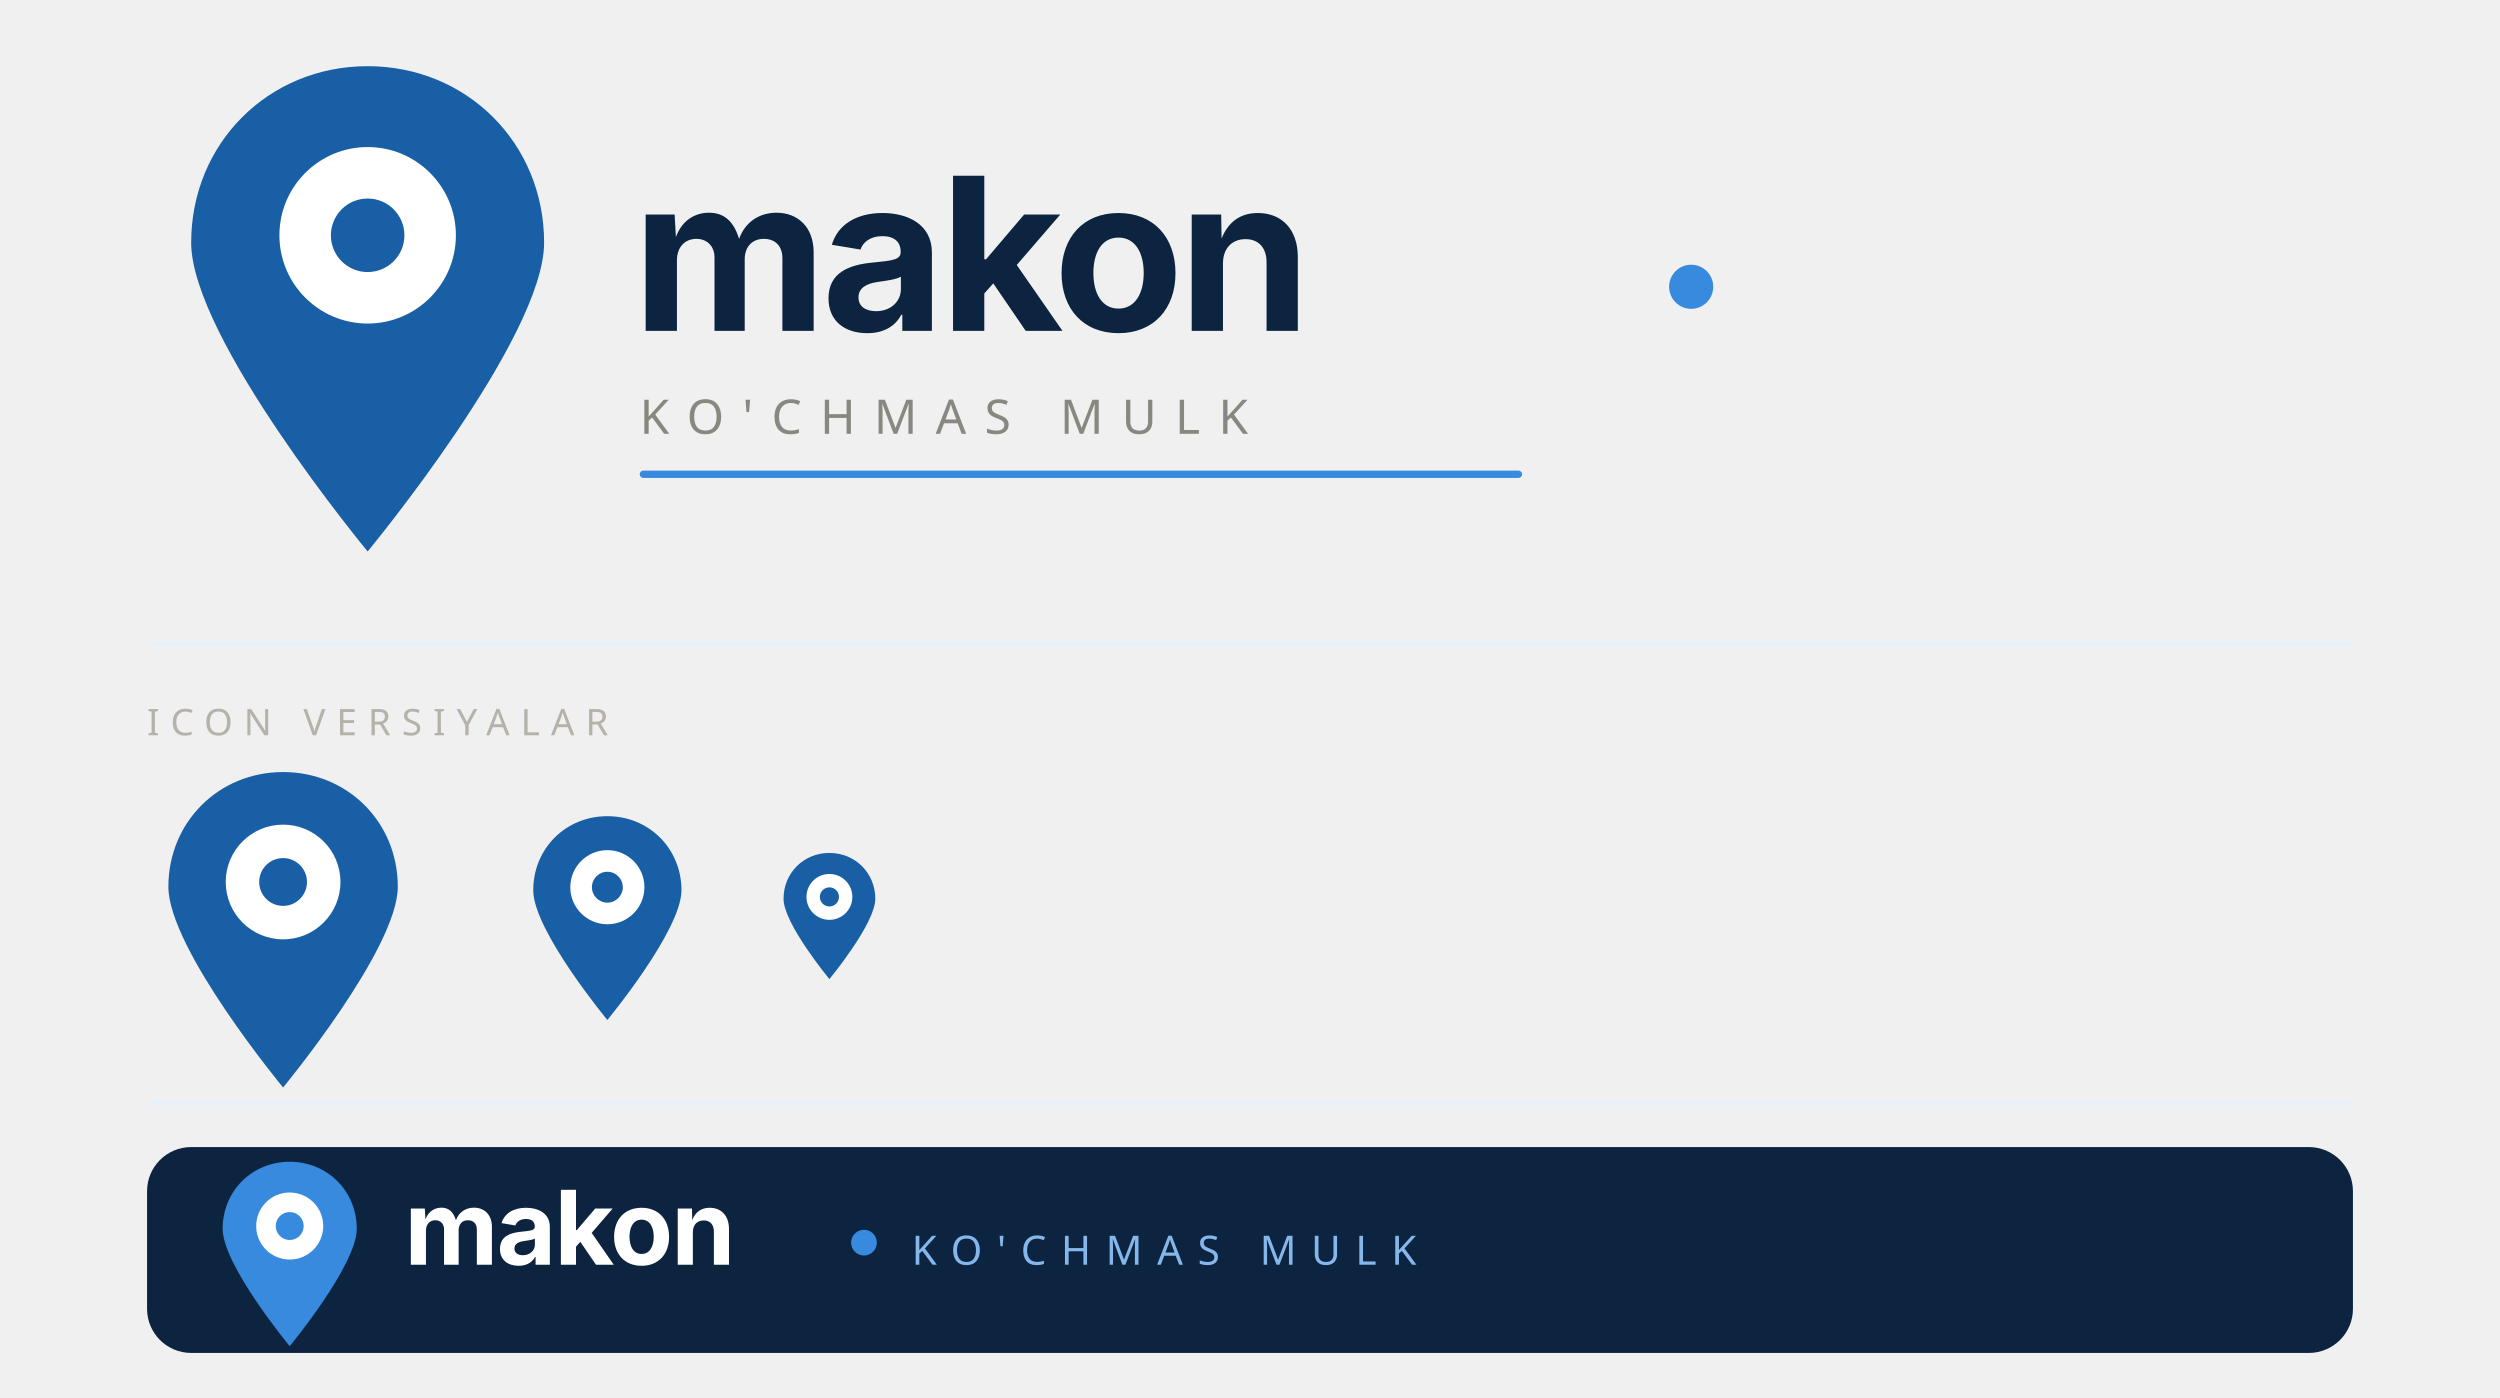
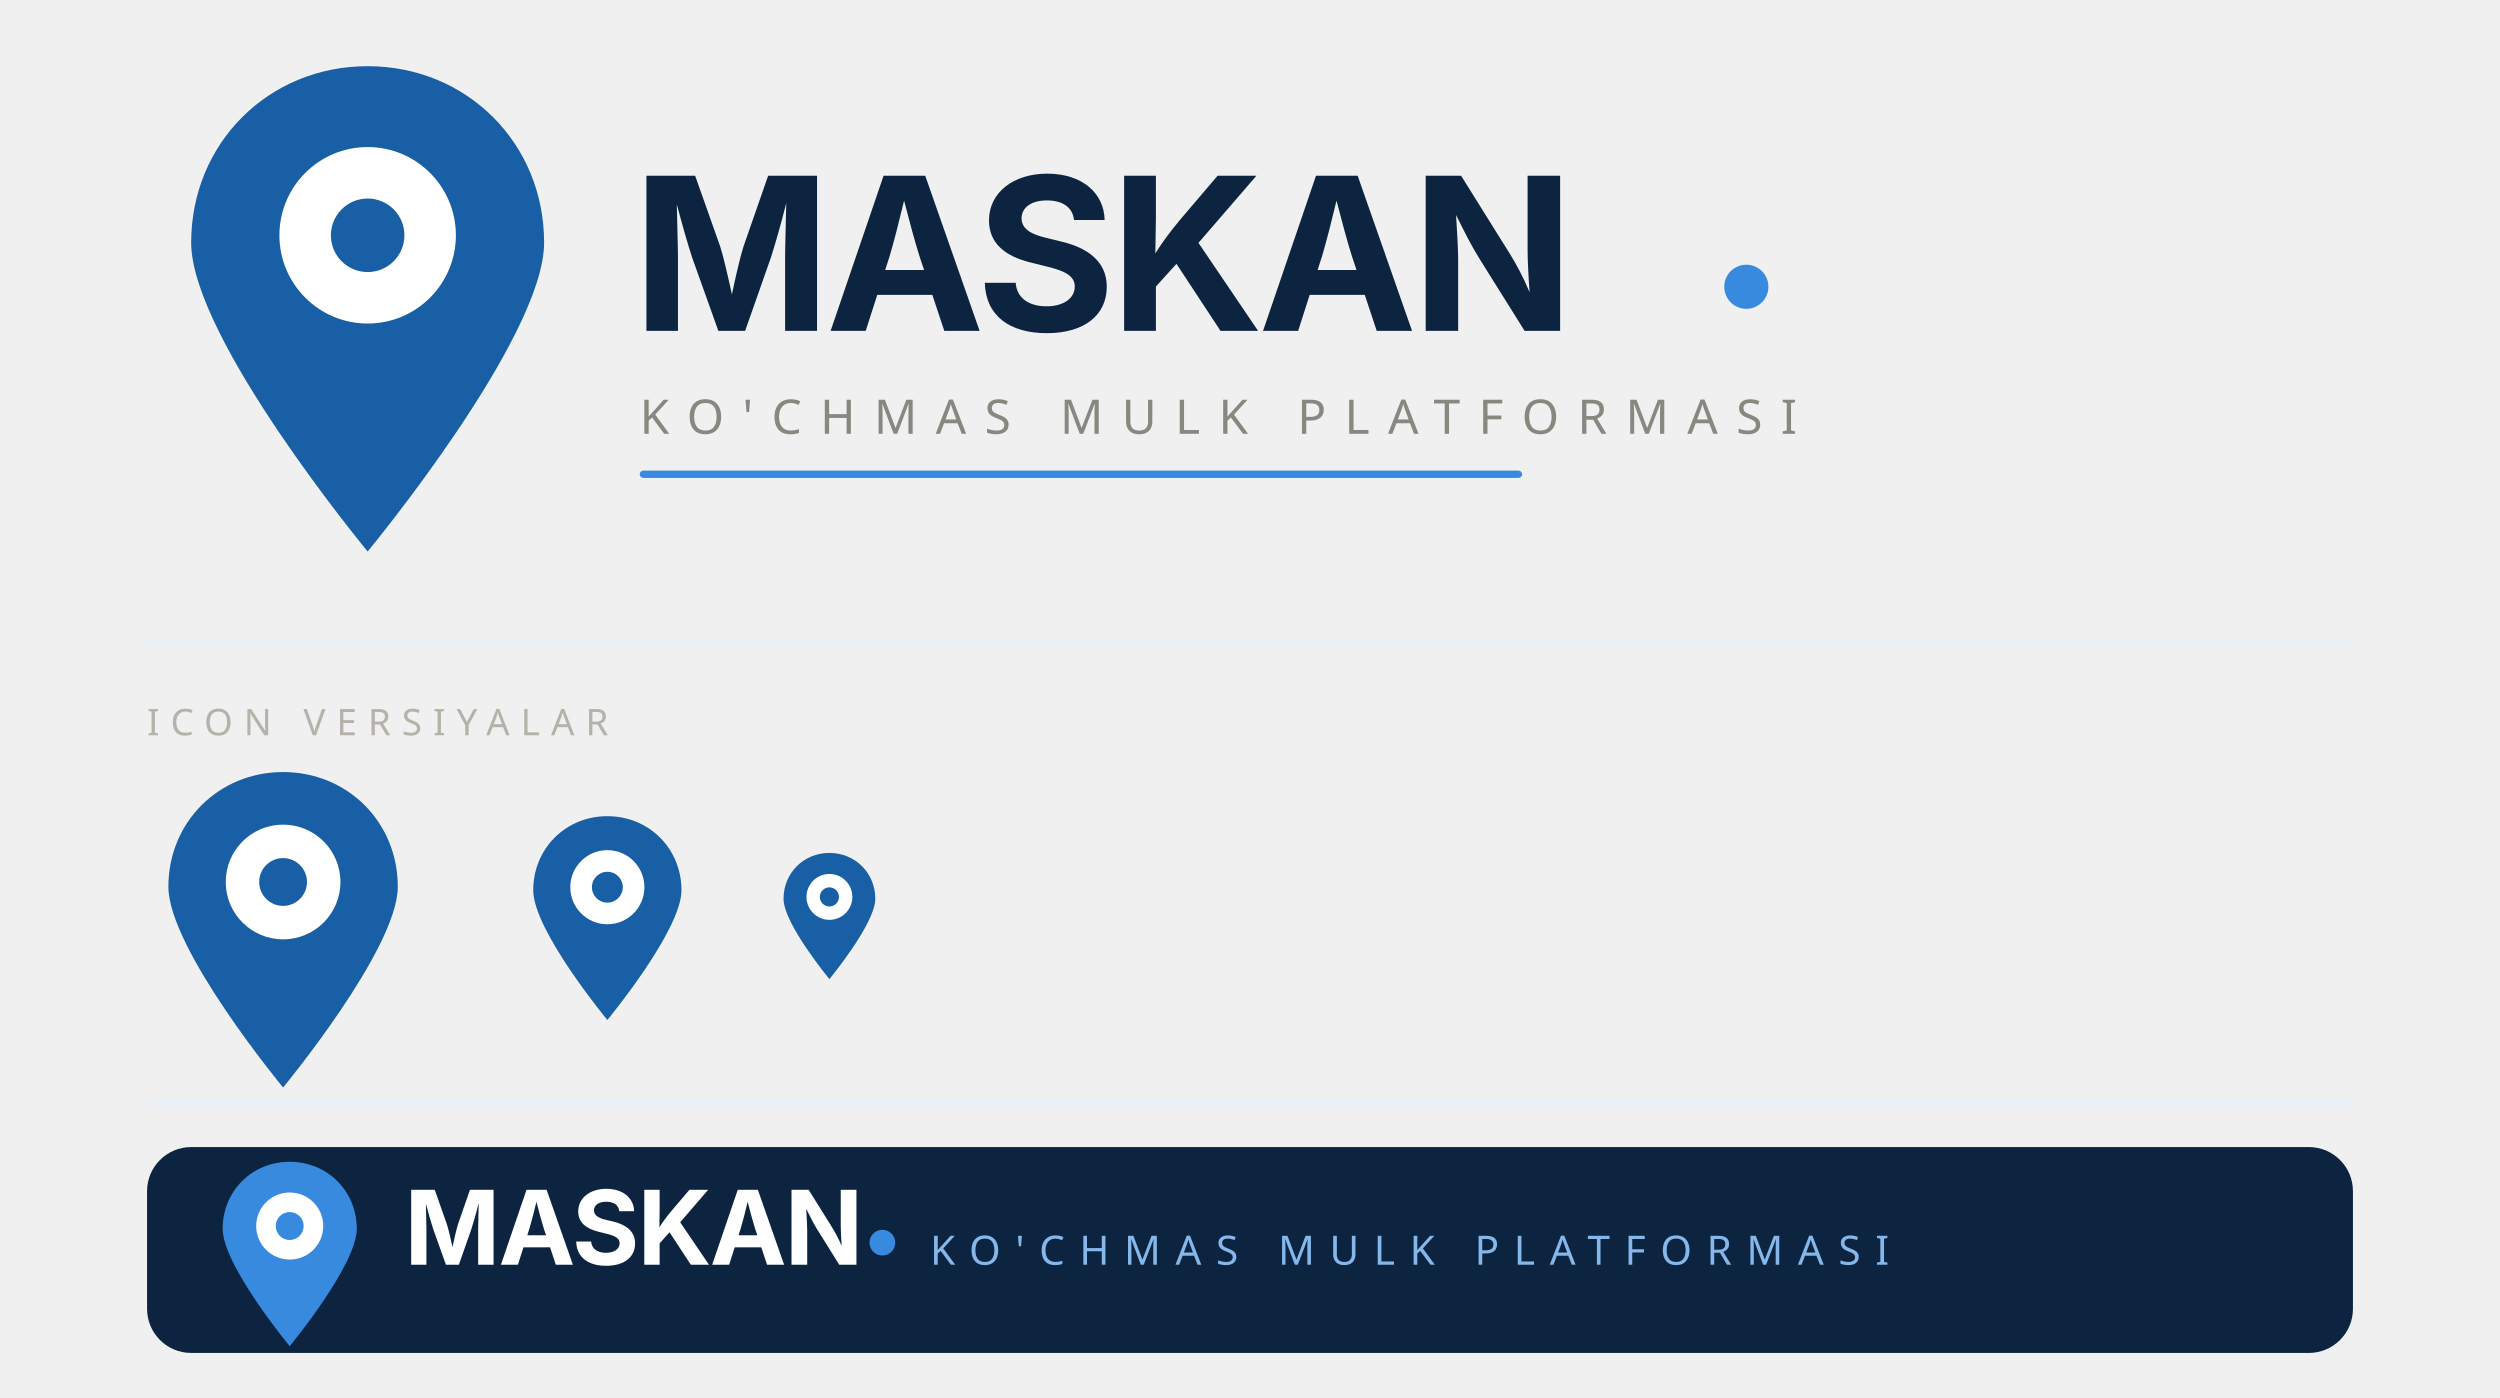
<svg xmlns="http://www.w3.org/2000/svg" width="680" height="380" viewBox="0 0 680 380">
  <g transform="translate(40, 18)">
    <path d="M60,0 C33,0 12,21 12,48 C12,74 60,132 60,132 C60,132 108,74 108,48 C108,21 87,0 60,0 Z" fill="#185FA5" />
    <circle cx="60" cy="46" r="24" fill="#FFFFFF" />
    <circle cx="60" cy="46" r="10" fill="#185FA5" />
  </g>
-   <text x="172" y="90" font-family="system-ui,-apple-system,sans-serif" font-size="58" font-weight="700" letter-spacing="-1.5" fill="#0C2440">makon</text>
-   <circle cx="460" cy="78" r="6" fill="#378ADD" />
-   <text x="174" y="118" font-family="system-ui,sans-serif" font-size="13" font-weight="400" letter-spacing="5" fill="#888780">KO'CHMAS MULK</text>
+   <text x="172" y="90" font-family="system-ui,-apple-system,sans-serif" font-size="58" font-weight="700" letter-spacing="-1.5" fill="#0C2440">MASKAN</text>
+   <circle cx="475" cy="78" r="6" fill="#378ADD" />
+   <text x="174" y="118" font-family="system-ui,sans-serif" font-size="13" font-weight="400" letter-spacing="5" fill="#888780">KO'CHMAS MULK PLATFORMASI</text>
  <rect x="174" y="128" width="240" height="2" rx="1" fill="#378ADD" />
  <line x1="40" y1="175" x2="640" y2="175" stroke="#E6F1FB" stroke-width="1" />
  <text x="40" y="200" font-family="system-ui,sans-serif" font-size="10" font-weight="400" letter-spacing="3" fill="#B4B2A9">ICON VERSIYALAR</text>
  <g transform="translate(38, 210) scale(0.65)">
    <path d="M60,0 C33,0 12,21 12,48 C12,74 60,132 60,132 C60,132 108,74 108,48 C108,21 87,0 60,0 Z" fill="#185FA5" />
    <circle cx="60" cy="46" r="24" fill="#FFFFFF" />
    <circle cx="60" cy="46" r="10" fill="#185FA5" />
  </g>
  <g transform="translate(140, 222) scale(0.42)">
    <path d="M60,0 C33,0 12,21 12,48 C12,74 60,132 60,132 C60,132 108,74 108,48 C108,21 87,0 60,0 Z" fill="#185FA5" />
    <circle cx="60" cy="46" r="24" fill="#FFFFFF" />
    <circle cx="60" cy="46" r="10" fill="#185FA5" />
  </g>
  <g transform="translate(210, 232) scale(0.26)">
    <path d="M60,0 C33,0 12,21 12,48 C12,74 60,132 60,132 C60,132 108,74 108,48 C108,21 87,0 60,0 Z" fill="#185FA5" />
    <circle cx="60" cy="46" r="24" fill="#FFFFFF" />
    <circle cx="60" cy="46" r="10" fill="#185FA5" />
  </g>
  <line x1="40" y1="300" x2="640" y2="300" stroke="#E6F1FB" stroke-width="1" />
  <rect x="40" y="312" width="600" height="56" rx="12" fill="#0C2440" />
  <g transform="translate(56, 316) scale(0.38)">
    <path d="M60,0 C33,0 12,21 12,48 C12,74 60,132 60,132 C60,132 108,74 108,48 C108,21 87,0 60,0 Z" fill="#378ADD" />
    <circle cx="60" cy="46" r="24" fill="#FFFFFF" />
    <circle cx="60" cy="46" r="10" fill="#378ADD" />
  </g>
-   <text x="110" y="344" font-family="system-ui,-apple-system,sans-serif" font-size="28" font-weight="700" letter-spacing="-0.5" fill="#FFFFFF">makon</text>
-   <circle cx="235" cy="338" r="3.5" fill="#378ADD" />
-   <text x="248" y="344" font-family="system-ui,sans-serif" font-size="11" font-weight="400" letter-spacing="4" fill="#85B7EB">KO'CHMAS MULK</text>
+   <text x="110" y="344" font-family="system-ui,-apple-system,sans-serif" font-size="28" font-weight="700" letter-spacing="-0.5" fill="#FFFFFF">MASKAN</text>
+   <circle cx="240" cy="338" r="3.5" fill="#378ADD" />
+   <text x="253" y="344" font-family="system-ui,sans-serif" font-size="11" font-weight="400" letter-spacing="4" fill="#85B7EB">KO'CHMAS MULK PLATFORMASI</text>
</svg>
